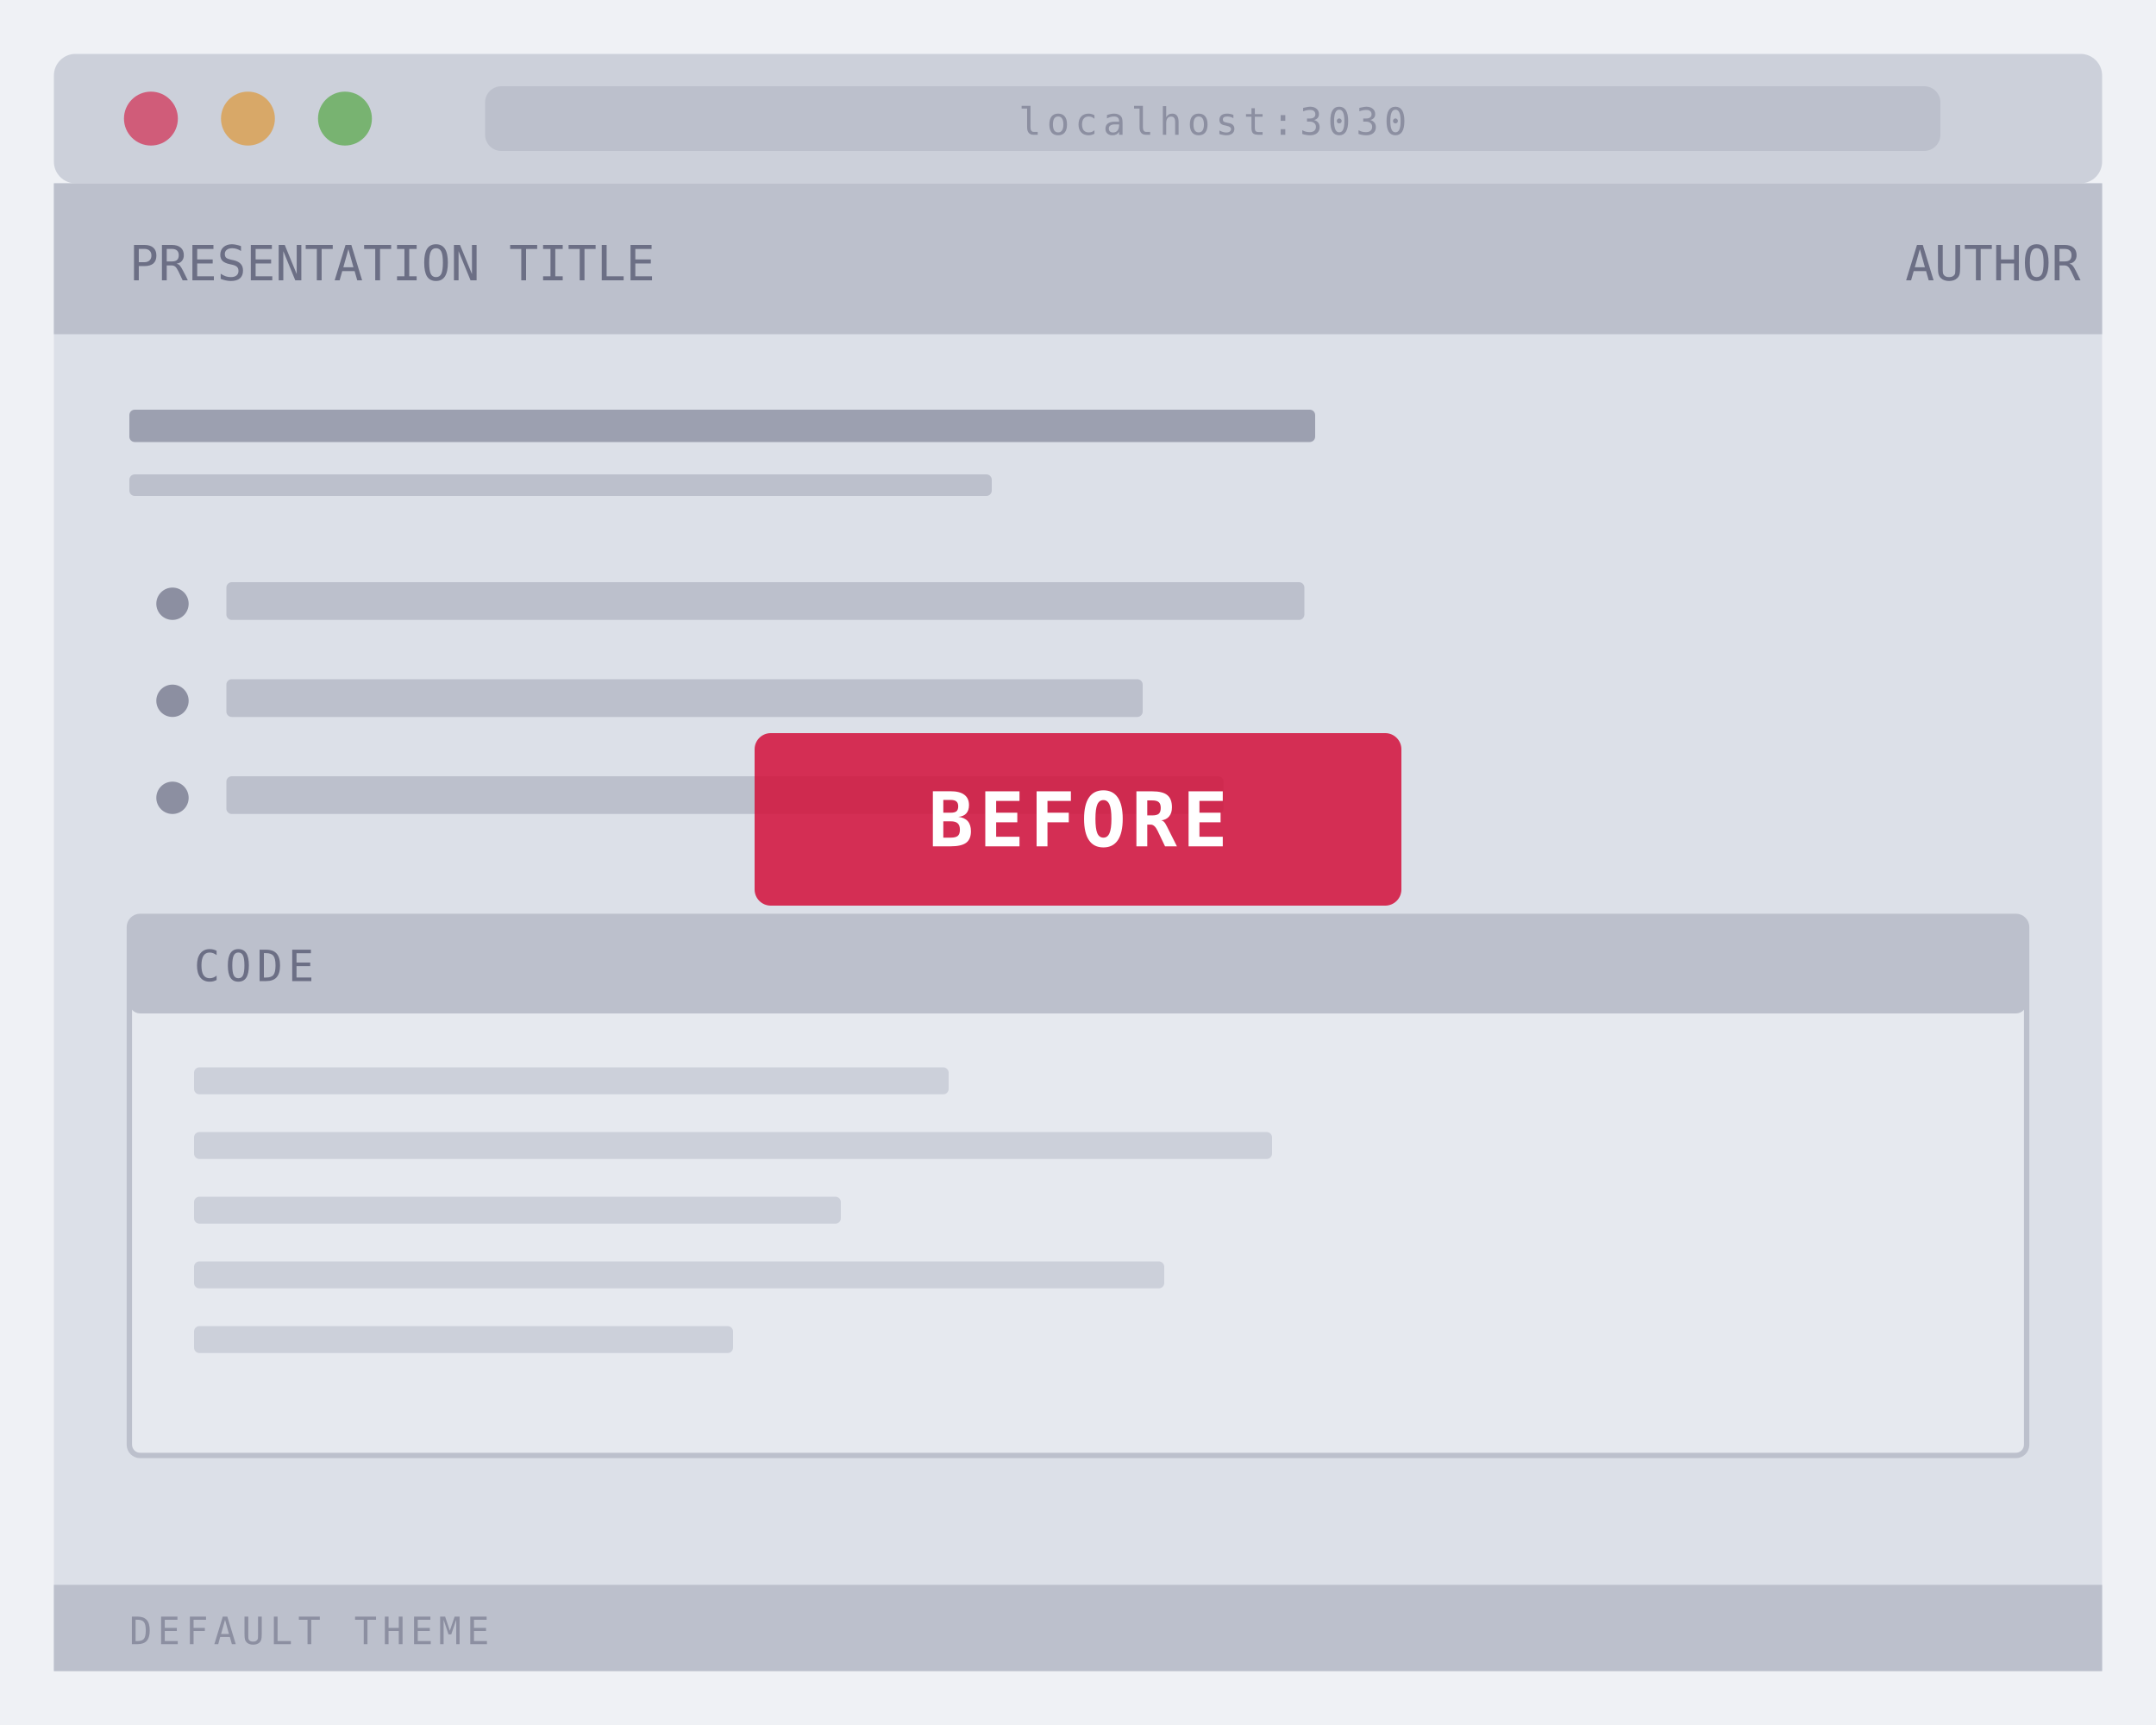
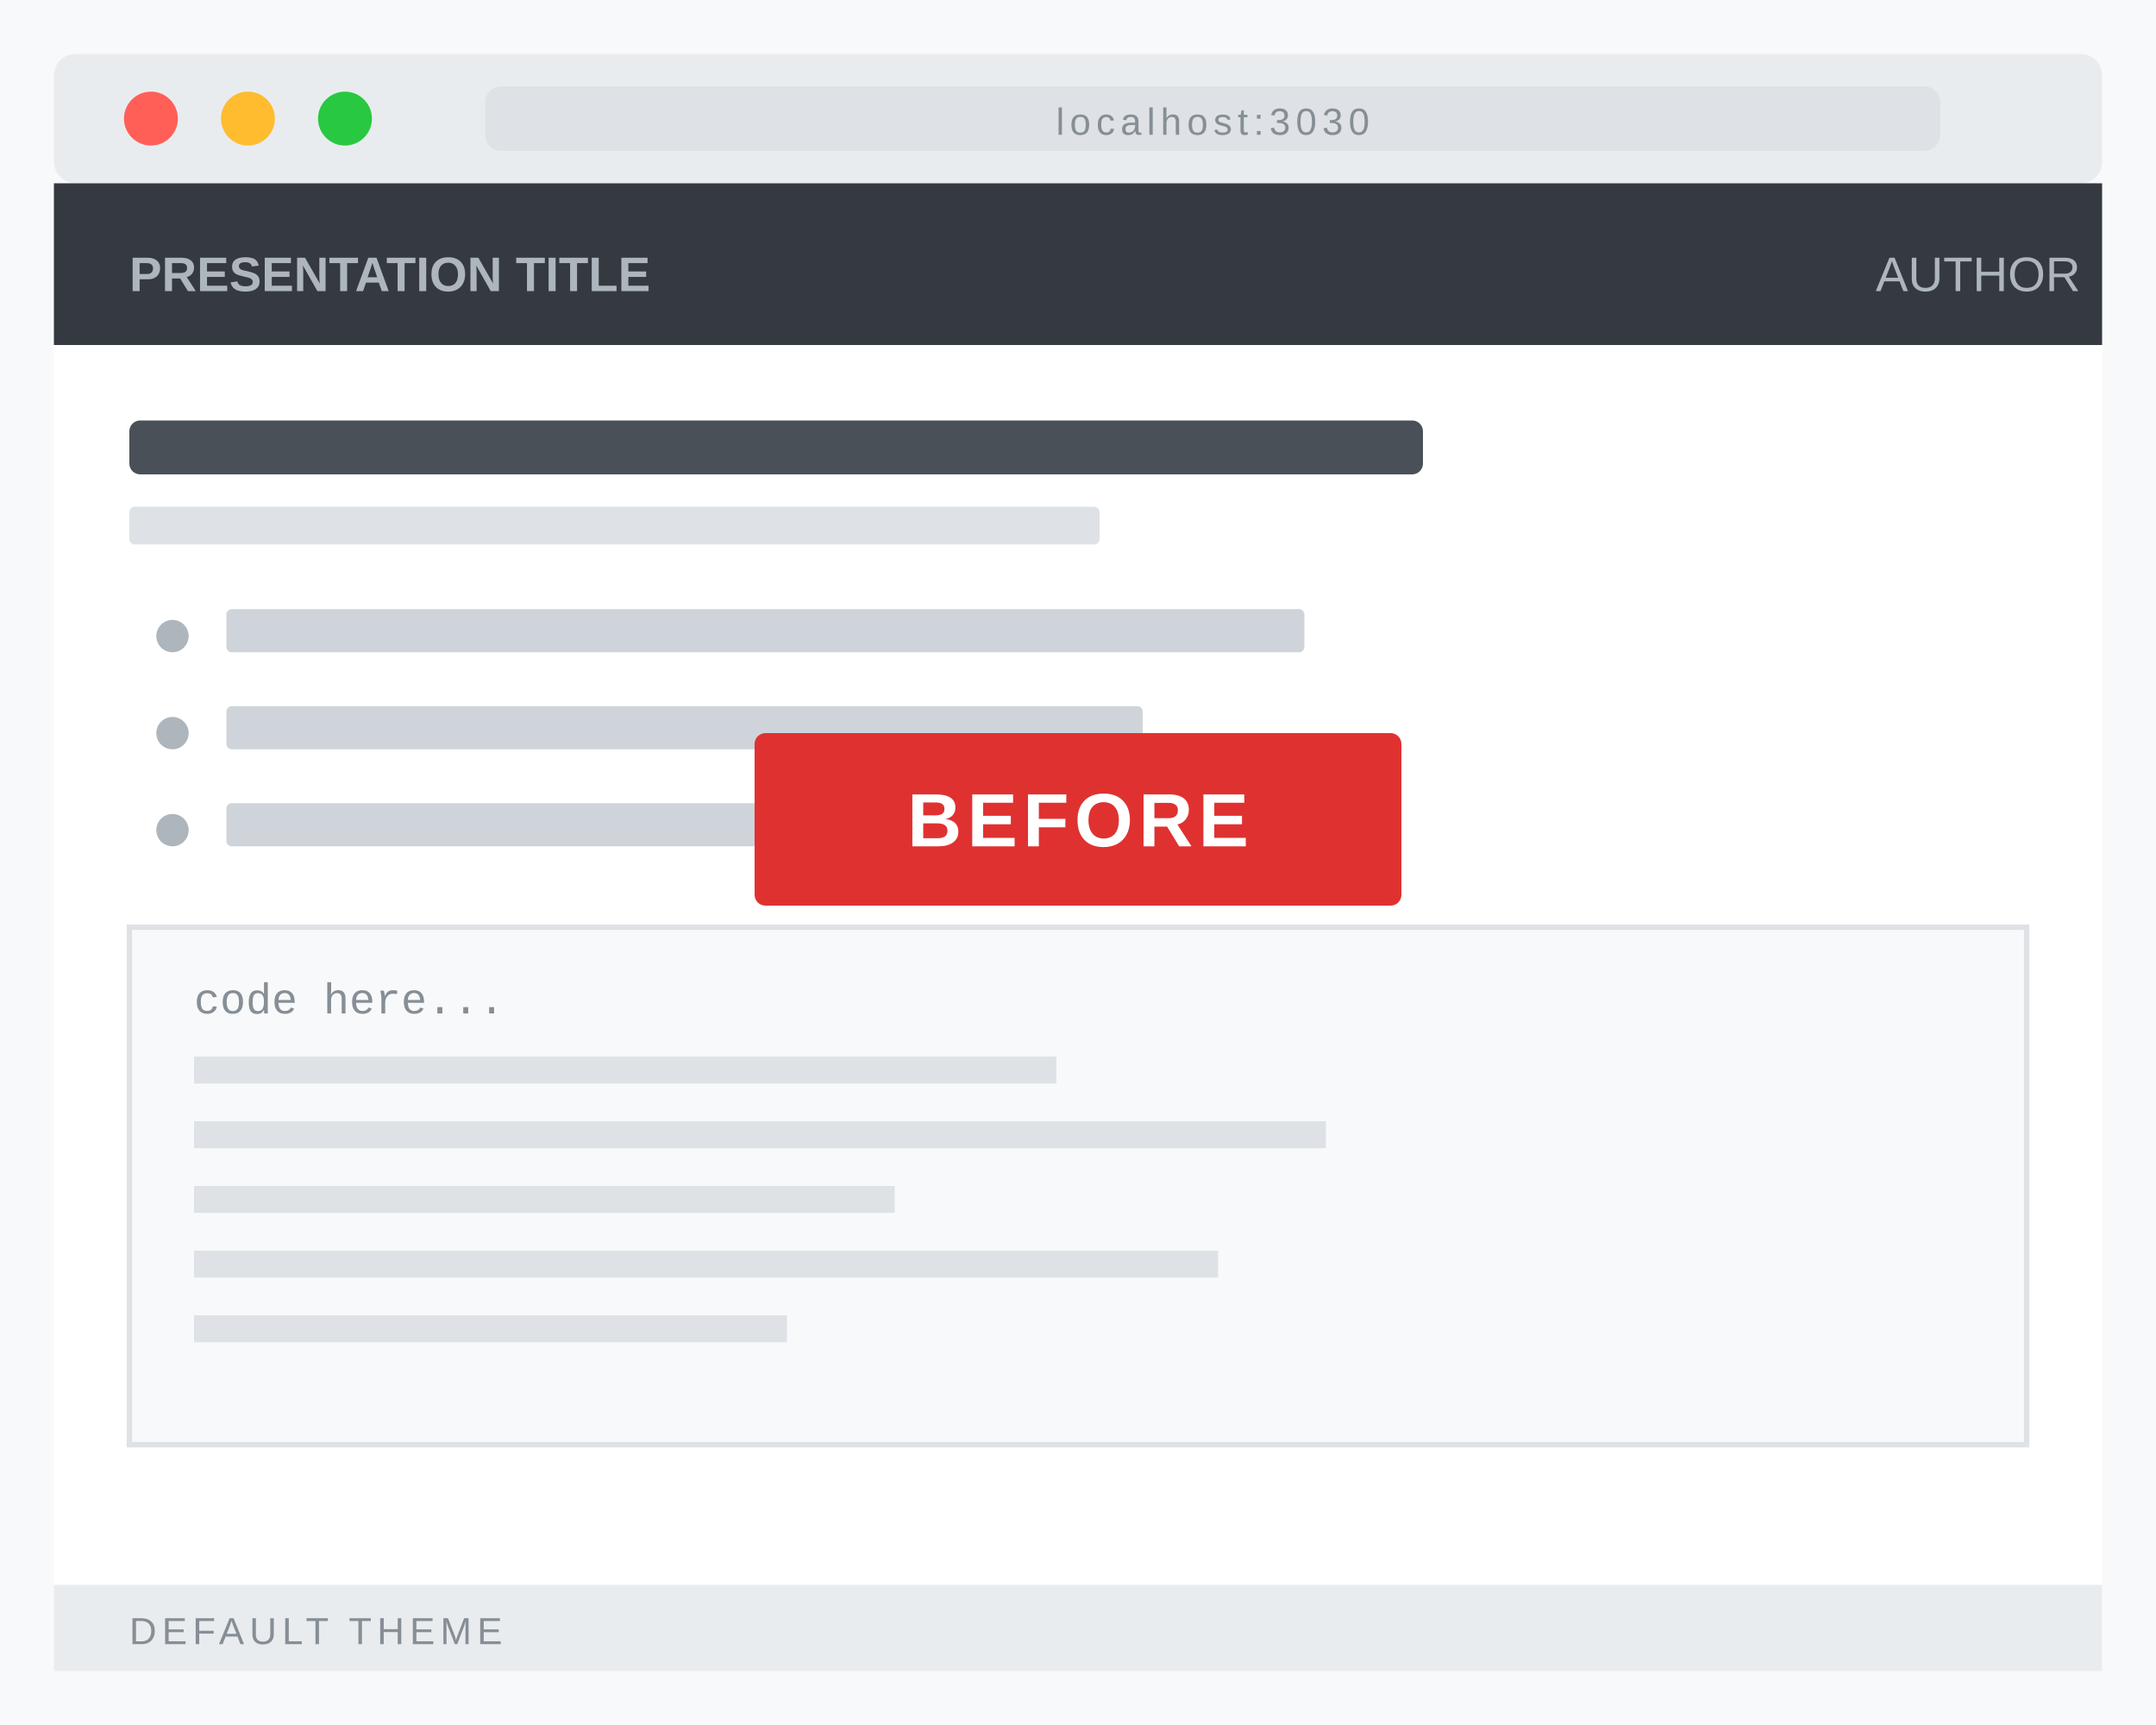
- <svg xmlns="http://www.w3.org/2000/svg" viewBox="0 0 400 320" font-family="'IBM Plex Sans', monospace, sans-serif">
-   <rect width="400" height="320" fill="#eff1f5" />
-   <rect x="10" y="10" width="380" height="24" rx="4" fill="#ccd0da" />
-   <circle cx="28" cy="22" r="5" fill="#d20f39" opacity="0.6" />
-   <circle cx="46" cy="22" r="5" fill="#df8e1d" opacity="0.6" />
-   <circle cx="64" cy="22" r="5" fill="#40a02b" opacity="0.6" />
-   <rect x="90" y="16" width="270" height="12" rx="3" fill="#bcc0cc" />
-   <text x="225" y="25" text-anchor="middle" fill="#8c8fa1" font-size="7" letter-spacing="1">localhost:3030</text>
-   <rect x="10" y="34" width="380" height="276" fill="#dce0e8" />
-   <rect x="10" y="34" width="380" height="28" fill="#bcc0cc" />
-   <text x="24" y="52" fill="#6c6f85" font-size="9">PRESENTATION TITLE</text>
-   <text x="386" y="52" text-anchor="end" fill="#6c6f85" font-size="9">AUTHOR</text>
-   <rect x="24" y="76" width="220" height="6" rx="1" fill="#9ca0b0" />
-   <rect x="24" y="88" width="160" height="4" rx="1" fill="#bcc0cc" />
-   <circle cx="32" cy="112" r="3" fill="#8c8fa1" />
-   <rect x="42" y="108" width="200" height="7" rx="1" fill="#bcc0cc" />
-   <circle cx="32" cy="130" r="3" fill="#8c8fa1" />
-   <rect x="42" y="126" width="170" height="7" rx="1" fill="#bcc0cc" />
-   <circle cx="32" cy="148" r="3" fill="#8c8fa1" />
-   <rect x="42" y="144" width="185" height="7" rx="1" fill="#bcc0cc" />
-   <rect x="24" y="170" width="352" height="100" rx="2" fill="#e6e9ef" stroke="#bcc0cc" stroke-width="1" />
-   <rect x="24" y="170" width="352" height="18" rx="2" fill="#bcc0cc" />
-   <text x="36" y="182" fill="#6c6f85" font-size="8" letter-spacing="1">CODE</text>
-   <rect x="36" y="198" width="140" height="5" rx="1" fill="#ccd0da" />
-   <rect x="36" y="210" width="200" height="5" rx="1" fill="#ccd0da" />
-   <rect x="36" y="222" width="120" height="5" rx="1" fill="#ccd0da" />
-   <rect x="36" y="234" width="180" height="5" rx="1" fill="#ccd0da" />
-   <rect x="36" y="246" width="100" height="5" rx="1" fill="#ccd0da" />
-   <rect x="10" y="294" width="380" height="16" fill="#bcc0cc" />
-   <text x="24" y="305" fill="#8c8fa1" font-size="7" letter-spacing="1">DEFAULT THEME</text>
-   <rect x="140" y="136" width="120" height="32" rx="3" fill="#d20f39" opacity="0.85" />
+ <svg xmlns="http://www.w3.org/2000/svg" viewBox="0 0 400 320" font-family="Arial, Helvetica, sans-serif">
+   <rect width="400" height="320" fill="#f8f9fa" />
+   <rect x="10" y="10" width="380" height="24" rx="4" fill="#e9ecef" />
+   <circle cx="28" cy="22" r="5" fill="#ff5f57" />
+   <circle cx="46" cy="22" r="5" fill="#febc2e" />
+   <circle cx="64" cy="22" r="5" fill="#28c840" />
+   <rect x="90" y="16" width="270" height="12" rx="3" fill="#dee2e6" />
+   <text x="225" y="25" text-anchor="middle" fill="#868e96" font-size="7" letter-spacing="1">localhost:3030</text>
+   <rect x="10" y="34" width="380" height="276" fill="#ffffff" />
+   <rect x="10" y="34" width="380" height="30" fill="#343a40" />
+   <text x="24" y="54" fill="#adb5bd" font-size="9" font-weight="bold">PRESENTATION TITLE</text>
+   <text x="386" y="54" text-anchor="end" fill="#adb5bd" font-size="9">AUTHOR</text>
+   <rect x="24" y="78" width="240" height="10" rx="2" fill="#495057" />
+   <rect x="24" y="94" width="180" height="7" rx="1" fill="#dee2e6" />
+   <circle cx="32" cy="118" r="3" fill="#adb5bd" />
+   <rect x="42" y="113" width="200" height="8" rx="1" fill="#ced4da" />
+   <circle cx="32" cy="136" r="3" fill="#adb5bd" />
+   <rect x="42" y="131" width="170" height="8" rx="1" fill="#ced4da" />
+   <circle cx="32" cy="154" r="3" fill="#adb5bd" />
+   <rect x="42" y="149" width="185" height="8" rx="1" fill="#ced4da" />
+   <rect x="24" y="172" width="352" height="96" fill="#f8f9fa" stroke="#dee2e6" stroke-width="1" />
+   <text x="36" y="188" fill="#868e96" font-size="8" font-family="Courier New, monospace">code here...</text>
+   <rect x="36" y="196" width="160" height="5" fill="#dee2e6" />
+   <rect x="36" y="208" width="210" height="5" fill="#dee2e6" />
+   <rect x="36" y="220" width="130" height="5" fill="#dee2e6" />
+   <rect x="36" y="232" width="190" height="5" fill="#dee2e6" />
+   <rect x="36" y="244" width="110" height="5" fill="#dee2e6" />
+   <rect x="10" y="294" width="380" height="16" fill="#e9ecef" />
+   <text x="24" y="305" fill="#868e96" font-size="7" letter-spacing="1">DEFAULT THEME</text>
+   <rect x="140" y="136" width="120" height="32" rx="2" fill="#e03131" />
  <text x="200" y="157" text-anchor="middle" fill="white" font-size="14" font-weight="700" letter-spacing="1">BEFORE</text>
</svg>
